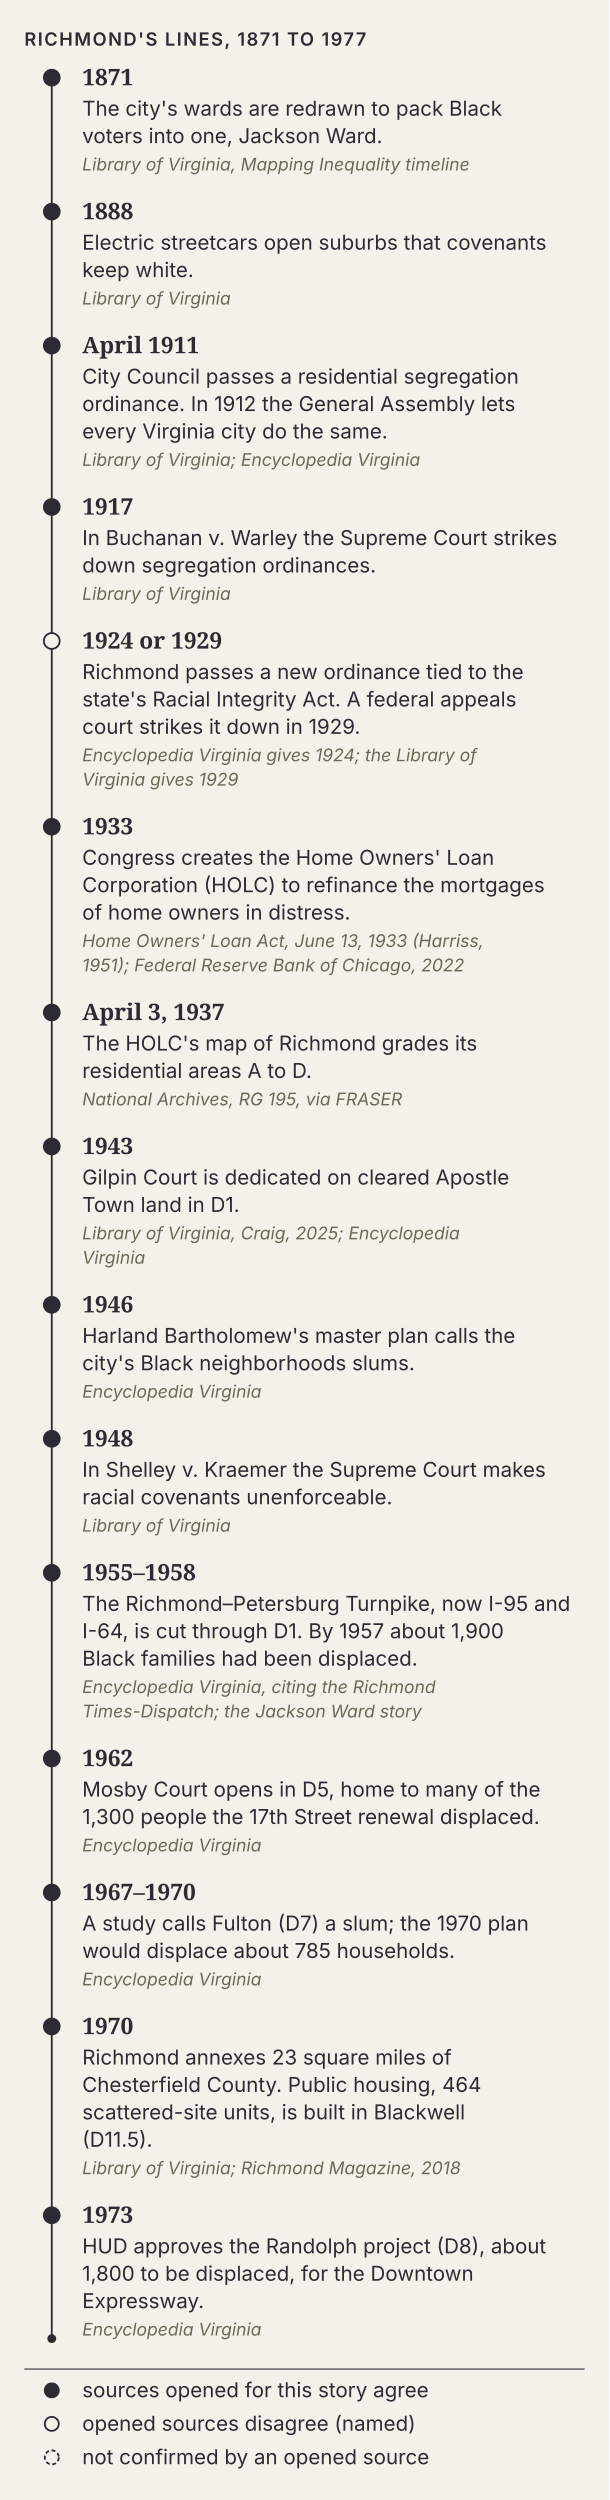
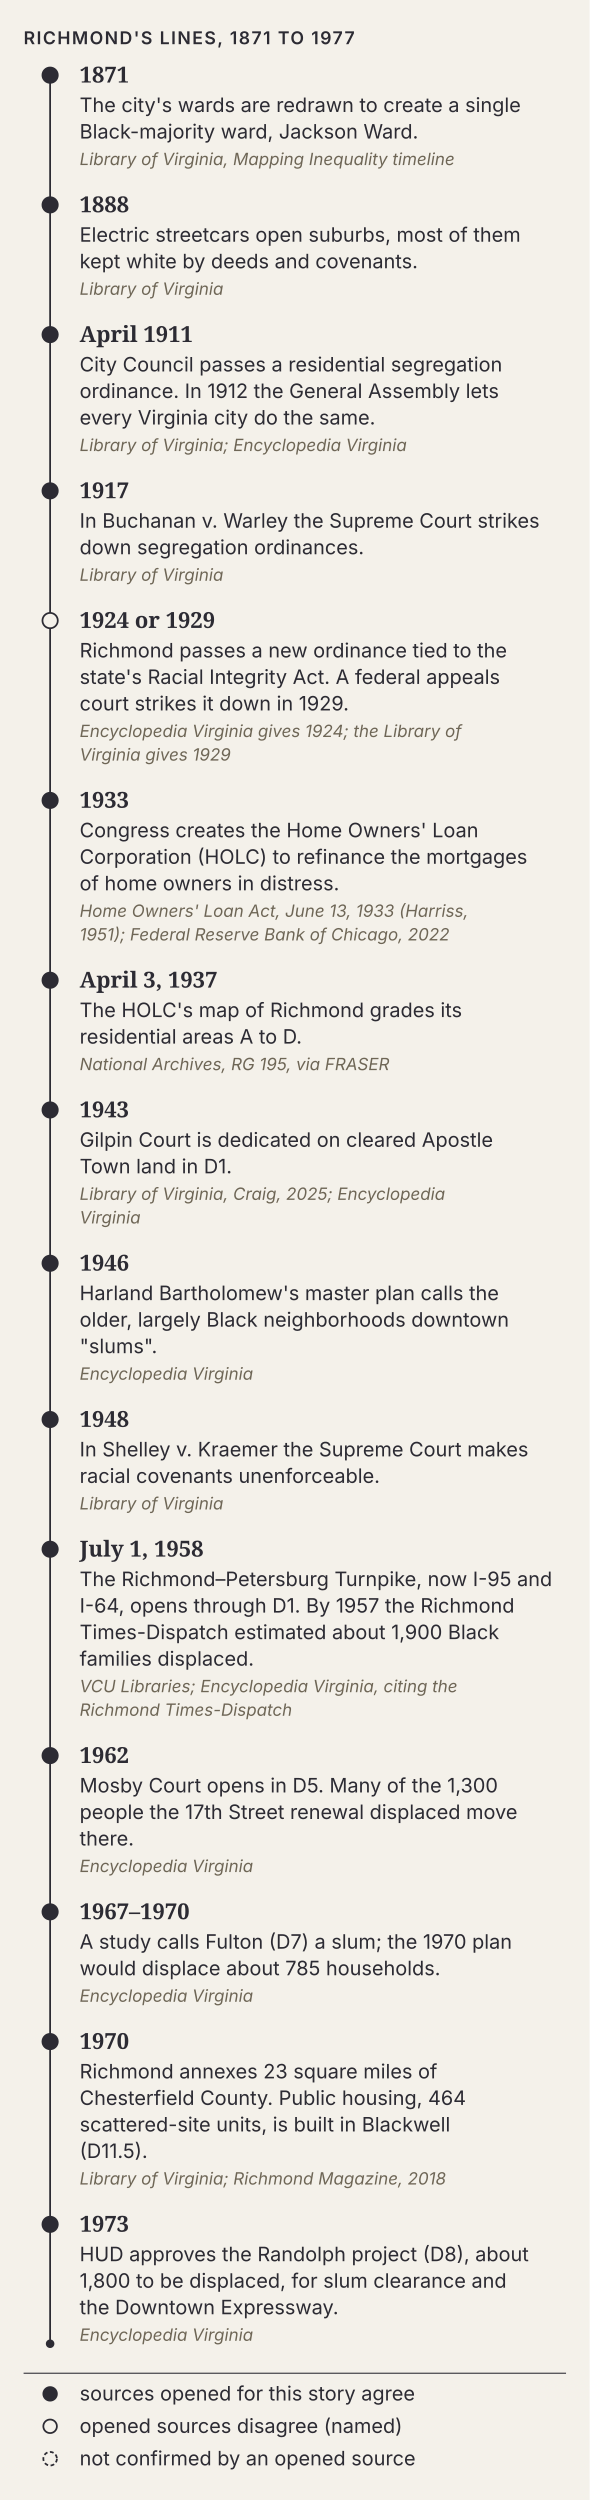
- <svg xmlns="http://www.w3.org/2000/svg" viewBox="0 0 400 1642" width="400" height="1642" role="img" aria-labelledby="rl-tl-t rl-tl-d">
+ <svg xmlns="http://www.w3.org/2000/svg" viewBox="0 0 400 1696" width="400" height="1696" role="img" aria-labelledby="rl-tl-t rl-tl-d">
  <style>
text{font-family:ui-sans-serif, -apple-system, 'Segoe UI', system-ui, sans-serif}
.d{font:700 15px 'Libre Baskerville', Baskerville, Georgia, serif}
.b{font-size:13.5px}
.s{font-size:11.5px;font-style:italic}
.h{font:600 12px ui-sans-serif, -apple-system, 'Segoe UI', system-ui, sans-serif;letter-spacing:.08em}
.bg{fill:#f4f1ea}.ink{fill:#2c2b33}.dim{fill:#6e6656}.acc{fill:#8f2a22}.edge{fill:none;stroke:#2c2b33;stroke-width:1.2}.card{fill:#faf7ef;stroke:#2c2b33;stroke-width:1.2}.mark{fill:#f4f1ea;stroke:#2c2b33;stroke-width:1.2}.mark.solid{fill:#2c2b33}.mark.dash{stroke-dasharray:2.6 1.7}
@media (prefers-color-scheme: dark){.bg{fill:#14161d}.ink{fill:#c9d1e6}.dim{fill:#8a90a2}.acc{fill:#f07a5f}.edge{fill:none;stroke:#c9d1e6;stroke-width:1.2}.card{fill:#1d2029;stroke:#c9d1e6;stroke-width:1.2}.mark{fill:#14161d;stroke:#c9d1e6;stroke-width:1.2}.mark.solid{fill:#c9d1e6}.mark.dash{stroke-dasharray:2.6 1.7}}
</style>
-   <rect width="400" height="1642" class="bg" />
-   <path d="M34 51L34 1536" class="edge" />
+   <rect width="400" height="1696" class="bg" />
+   <path d="M34 51L34 1590" class="edge" />
  <text x="16" y="30" class="h ink">RICHMOND'S LINES, 1871 TO 1977</text>
  <circle cx="34" cy="51" r="5.2" class="mark solid" />
  <text x="54" y="56" class="d ink">1871</text>
-   <text x="54" y="76" class="b ink">The city's wards are redrawn to pack Black</text>
-   <text x="54" y="94" class="b ink">voters into one, Jackson Ward.</text>
+   <text x="54" y="76" class="b ink">The city's wards are redrawn to create a single</text>
+   <text x="54" y="94" class="b ink">Black-majority ward, Jackson Ward.</text>
  <text x="54" y="112" class="s dim">Library of Virginia, Mapping Inequality timeline</text>
  <circle cx="34" cy="139" r="5.2" class="mark solid" />
  <text x="54" y="144" class="d ink">1888</text>
-   <text x="54" y="164" class="b ink">Electric streetcars open suburbs that covenants</text>
-   <text x="54" y="182" class="b ink">keep white.</text>
+   <text x="54" y="164" class="b ink">Electric streetcars open suburbs, most of them</text>
+   <text x="54" y="182" class="b ink">kept white by deeds and covenants.</text>
  <text x="54" y="200" class="s dim">Library of Virginia</text>
  <circle cx="34" cy="227" r="5.2" class="mark solid" />
  <text x="54" y="232" class="d ink">April 1911</text>
  <text x="54" y="252" class="b ink">City Council passes a residential segregation</text>
  <text x="54" y="270" class="b ink">ordinance. In 1912 the General Assembly lets</text>
  <text x="54" y="288" class="b ink">every Virginia city do the same.</text>
  <text x="54" y="306" class="s dim">Library of Virginia; Encyclopedia Virginia</text>
  <circle cx="34" cy="333" r="5.2" class="mark solid" />
  <text x="54" y="338" class="d ink">1917</text>
  <text x="54" y="358" class="b ink">In Buchanan v. Warley the Supreme Court strikes</text>
  <text x="54" y="376" class="b ink">down segregation ordinances.</text>
  <text x="54" y="394" class="s dim">Library of Virginia</text>
  <circle cx="34" cy="421" r="5.2" class="mark" />
  <text x="54" y="426" class="d ink">1924 or 1929</text>
  <text x="54" y="446" class="b ink">Richmond passes a new ordinance tied to the</text>
  <text x="54" y="464" class="b ink">state's Racial Integrity Act. A federal appeals</text>
  <text x="54" y="482" class="b ink">court strikes it down in 1929.</text>
  <text x="54" y="500" class="s dim">Encyclopedia Virginia gives 1924; the Library of</text>
  <text x="54" y="516" class="s dim">Virginia gives 1929</text>
  <circle cx="34" cy="543" r="5.2" class="mark solid" />
  <text x="54" y="548" class="d ink">1933</text>
  <text x="54" y="568" class="b ink">Congress creates the Home Owners' Loan</text>
  <text x="54" y="586" class="b ink">Corporation (HOLC) to refinance the mortgages</text>
  <text x="54" y="604" class="b ink">of home owners in distress.</text>
  <text x="54" y="622" class="s dim">Home Owners' Loan Act, June 13, 1933 (Harriss,</text>
  <text x="54" y="638" class="s dim">1951); Federal Reserve Bank of Chicago, 2022</text>
  <circle cx="34" cy="665" r="5.2" class="mark solid" />
  <text x="54" y="670" class="d ink">April 3, 1937</text>
  <text x="54" y="690" class="b ink">The HOLC's map of Richmond grades its</text>
  <text x="54" y="708" class="b ink">residential areas A to D.</text>
  <text x="54" y="726" class="s dim">National Archives, RG 195, via FRASER</text>
  <circle cx="34" cy="753" r="5.2" class="mark solid" />
  <text x="54" y="758" class="d ink">1943</text>
  <text x="54" y="778" class="b ink">Gilpin Court is dedicated on cleared Apostle</text>
  <text x="54" y="796" class="b ink">Town land in D1.</text>
  <text x="54" y="814" class="s dim">Library of Virginia, Craig, 2025; Encyclopedia</text>
  <text x="54" y="830" class="s dim">Virginia</text>
  <circle cx="34" cy="857" r="5.2" class="mark solid" />
  <text x="54" y="862" class="d ink">1946</text>
  <text x="54" y="882" class="b ink">Harland Bartholomew's master plan calls the</text>
-   <text x="54" y="900" class="b ink">city's Black neighborhoods slums.</text>
-   <text x="54" y="918" class="s dim">Encyclopedia Virginia</text>
-   <circle cx="34" cy="945" r="5.2" class="mark solid" />
-   <text x="54" y="950" class="d ink">1948</text>
-   <text x="54" y="970" class="b ink">In Shelley v. Kraemer the Supreme Court makes</text>
-   <text x="54" y="988" class="b ink">racial covenants unenforceable.</text>
-   <text x="54" y="1006" class="s dim">Library of Virginia</text>
-   <circle cx="34" cy="1033" r="5.2" class="mark solid" />
-   <text x="54" y="1038" class="d ink">1955–1958</text>
-   <text x="54" y="1058" class="b ink">The Richmond–Petersburg Turnpike, now I-95 and</text>
-   <text x="54" y="1076" class="b ink">I-64, is cut through D1. By 1957 about 1,900</text>
-   <text x="54" y="1094" class="b ink">Black families had been displaced.</text>
-   <text x="54" y="1112" class="s dim">Encyclopedia Virginia, citing the Richmond</text>
-   <text x="54" y="1128" class="s dim">Times-Dispatch; the Jackson Ward story</text>
-   <circle cx="34" cy="1155" r="5.2" class="mark solid" />
-   <text x="54" y="1160" class="d ink">1962</text>
-   <text x="54" y="1180" class="b ink">Mosby Court opens in D5, home to many of the</text>
-   <text x="54" y="1198" class="b ink">1,300 people the 17th Street renewal displaced.</text>
-   <text x="54" y="1216" class="s dim">Encyclopedia Virginia</text>
-   <circle cx="34" cy="1243" r="5.2" class="mark solid" />
-   <text x="54" y="1248" class="d ink">1967–1970</text>
-   <text x="54" y="1268" class="b ink">A study calls Fulton (D7) a slum; the 1970 plan</text>
-   <text x="54" y="1286" class="b ink">would displace about 785 households.</text>
-   <text x="54" y="1304" class="s dim">Encyclopedia Virginia</text>
-   <circle cx="34" cy="1331" r="5.2" class="mark solid" />
-   <text x="54" y="1336" class="d ink">1970</text>
-   <text x="54" y="1356" class="b ink">Richmond annexes 23 square miles of</text>
-   <text x="54" y="1374" class="b ink">Chesterfield County. Public housing, 464</text>
-   <text x="54" y="1392" class="b ink">scattered-site units, is built in Blackwell</text>
-   <text x="54" y="1410" class="b ink">(D11.5).</text>
-   <text x="54" y="1428" class="s dim">Library of Virginia; Richmond Magazine, 2018</text>
-   <circle cx="34" cy="1455" r="5.2" class="mark solid" />
-   <text x="54" y="1460" class="d ink">1973</text>
-   <text x="54" y="1480" class="b ink">HUD approves the Randolph project (D8), about</text>
-   <text x="54" y="1498" class="b ink">1,800 to be displaced, for the Downtown</text>
-   <text x="54" y="1516" class="b ink">Expressway.</text>
-   <text x="54" y="1534" class="s dim">Encyclopedia Virginia</text>
-   <path d="M16 1556L384 1556" class="edge" style="stroke-width:0.72" />
-   <circle cx="34" cy="1570" r="4.6" class="mark solid" />
-   <text x="54" y="1574.5" class="b ink">sources opened for this story agree</text>
-   <circle cx="34" cy="1592" r="4.6" class="mark" />
-   <text x="54" y="1596.5" class="b ink">opened sources disagree (named)</text>
-   <circle cx="34" cy="1614" r="4.6" class="mark dash" />
-   <text x="54" y="1618.5" class="b ink">not confirmed by an opened source</text>
-   <circle cx="34" cy="1536" r="2.9" class="ink" />
+   <text x="54" y="900" class="b ink">older, largely Black neighborhoods downtown</text>
+   <text x="54" y="918" class="b ink">"slums".</text>
+   <text x="54" y="936" class="s dim">Encyclopedia Virginia</text>
+   <circle cx="34" cy="963" r="5.2" class="mark solid" />
+   <text x="54" y="968" class="d ink">1948</text>
+   <text x="54" y="988" class="b ink">In Shelley v. Kraemer the Supreme Court makes</text>
+   <text x="54" y="1006" class="b ink">racial covenants unenforceable.</text>
+   <text x="54" y="1024" class="s dim">Library of Virginia</text>
+   <circle cx="34" cy="1051" r="5.2" class="mark solid" />
+   <text x="54" y="1056" class="d ink">July 1, 1958</text>
+   <text x="54" y="1076" class="b ink">The Richmond–Petersburg Turnpike, now I-95 and</text>
+   <text x="54" y="1094" class="b ink">I-64, opens through D1. By 1957 the Richmond</text>
+   <text x="54" y="1112" class="b ink">Times-Dispatch estimated about 1,900 Black</text>
+   <text x="54" y="1130" class="b ink">families displaced.</text>
+   <text x="54" y="1148" class="s dim">VCU Libraries; Encyclopedia Virginia, citing the</text>
+   <text x="54" y="1164" class="s dim">Richmond Times-Dispatch</text>
+   <circle cx="34" cy="1191" r="5.2" class="mark solid" />
+   <text x="54" y="1196" class="d ink">1962</text>
+   <text x="54" y="1216" class="b ink">Mosby Court opens in D5. Many of the 1,300</text>
+   <text x="54" y="1234" class="b ink">people the 17th Street renewal displaced move</text>
+   <text x="54" y="1252" class="b ink">there.</text>
+   <text x="54" y="1270" class="s dim">Encyclopedia Virginia</text>
+   <circle cx="34" cy="1297" r="5.2" class="mark solid" />
+   <text x="54" y="1302" class="d ink">1967–1970</text>
+   <text x="54" y="1322" class="b ink">A study calls Fulton (D7) a slum; the 1970 plan</text>
+   <text x="54" y="1340" class="b ink">would displace about 785 households.</text>
+   <text x="54" y="1358" class="s dim">Encyclopedia Virginia</text>
+   <circle cx="34" cy="1385" r="5.2" class="mark solid" />
+   <text x="54" y="1390" class="d ink">1970</text>
+   <text x="54" y="1410" class="b ink">Richmond annexes 23 square miles of</text>
+   <text x="54" y="1428" class="b ink">Chesterfield County. Public housing, 464</text>
+   <text x="54" y="1446" class="b ink">scattered-site units, is built in Blackwell</text>
+   <text x="54" y="1464" class="b ink">(D11.5).</text>
+   <text x="54" y="1482" class="s dim">Library of Virginia; Richmond Magazine, 2018</text>
+   <circle cx="34" cy="1509" r="5.2" class="mark solid" />
+   <text x="54" y="1514" class="d ink">1973</text>
+   <text x="54" y="1534" class="b ink">HUD approves the Randolph project (D8), about</text>
+   <text x="54" y="1552" class="b ink">1,800 to be displaced, for slum clearance and</text>
+   <text x="54" y="1570" class="b ink">the Downtown Expressway.</text>
+   <text x="54" y="1588" class="s dim">Encyclopedia Virginia</text>
+   <path d="M16 1610L384 1610" class="edge" style="stroke-width:0.72" />
+   <circle cx="34" cy="1624" r="4.6" class="mark solid" />
+   <text x="54" y="1628.5" class="b ink">sources opened for this story agree</text>
+   <circle cx="34" cy="1646" r="4.6" class="mark" />
+   <text x="54" y="1650.5" class="b ink">opened sources disagree (named)</text>
+   <circle cx="34" cy="1668" r="4.6" class="mark dash" />
+   <text x="54" y="1672.5" class="b ink">not confirmed by an opened source</text>
+   <circle cx="34" cy="1590" r="2.9" class="ink" />
</svg>
